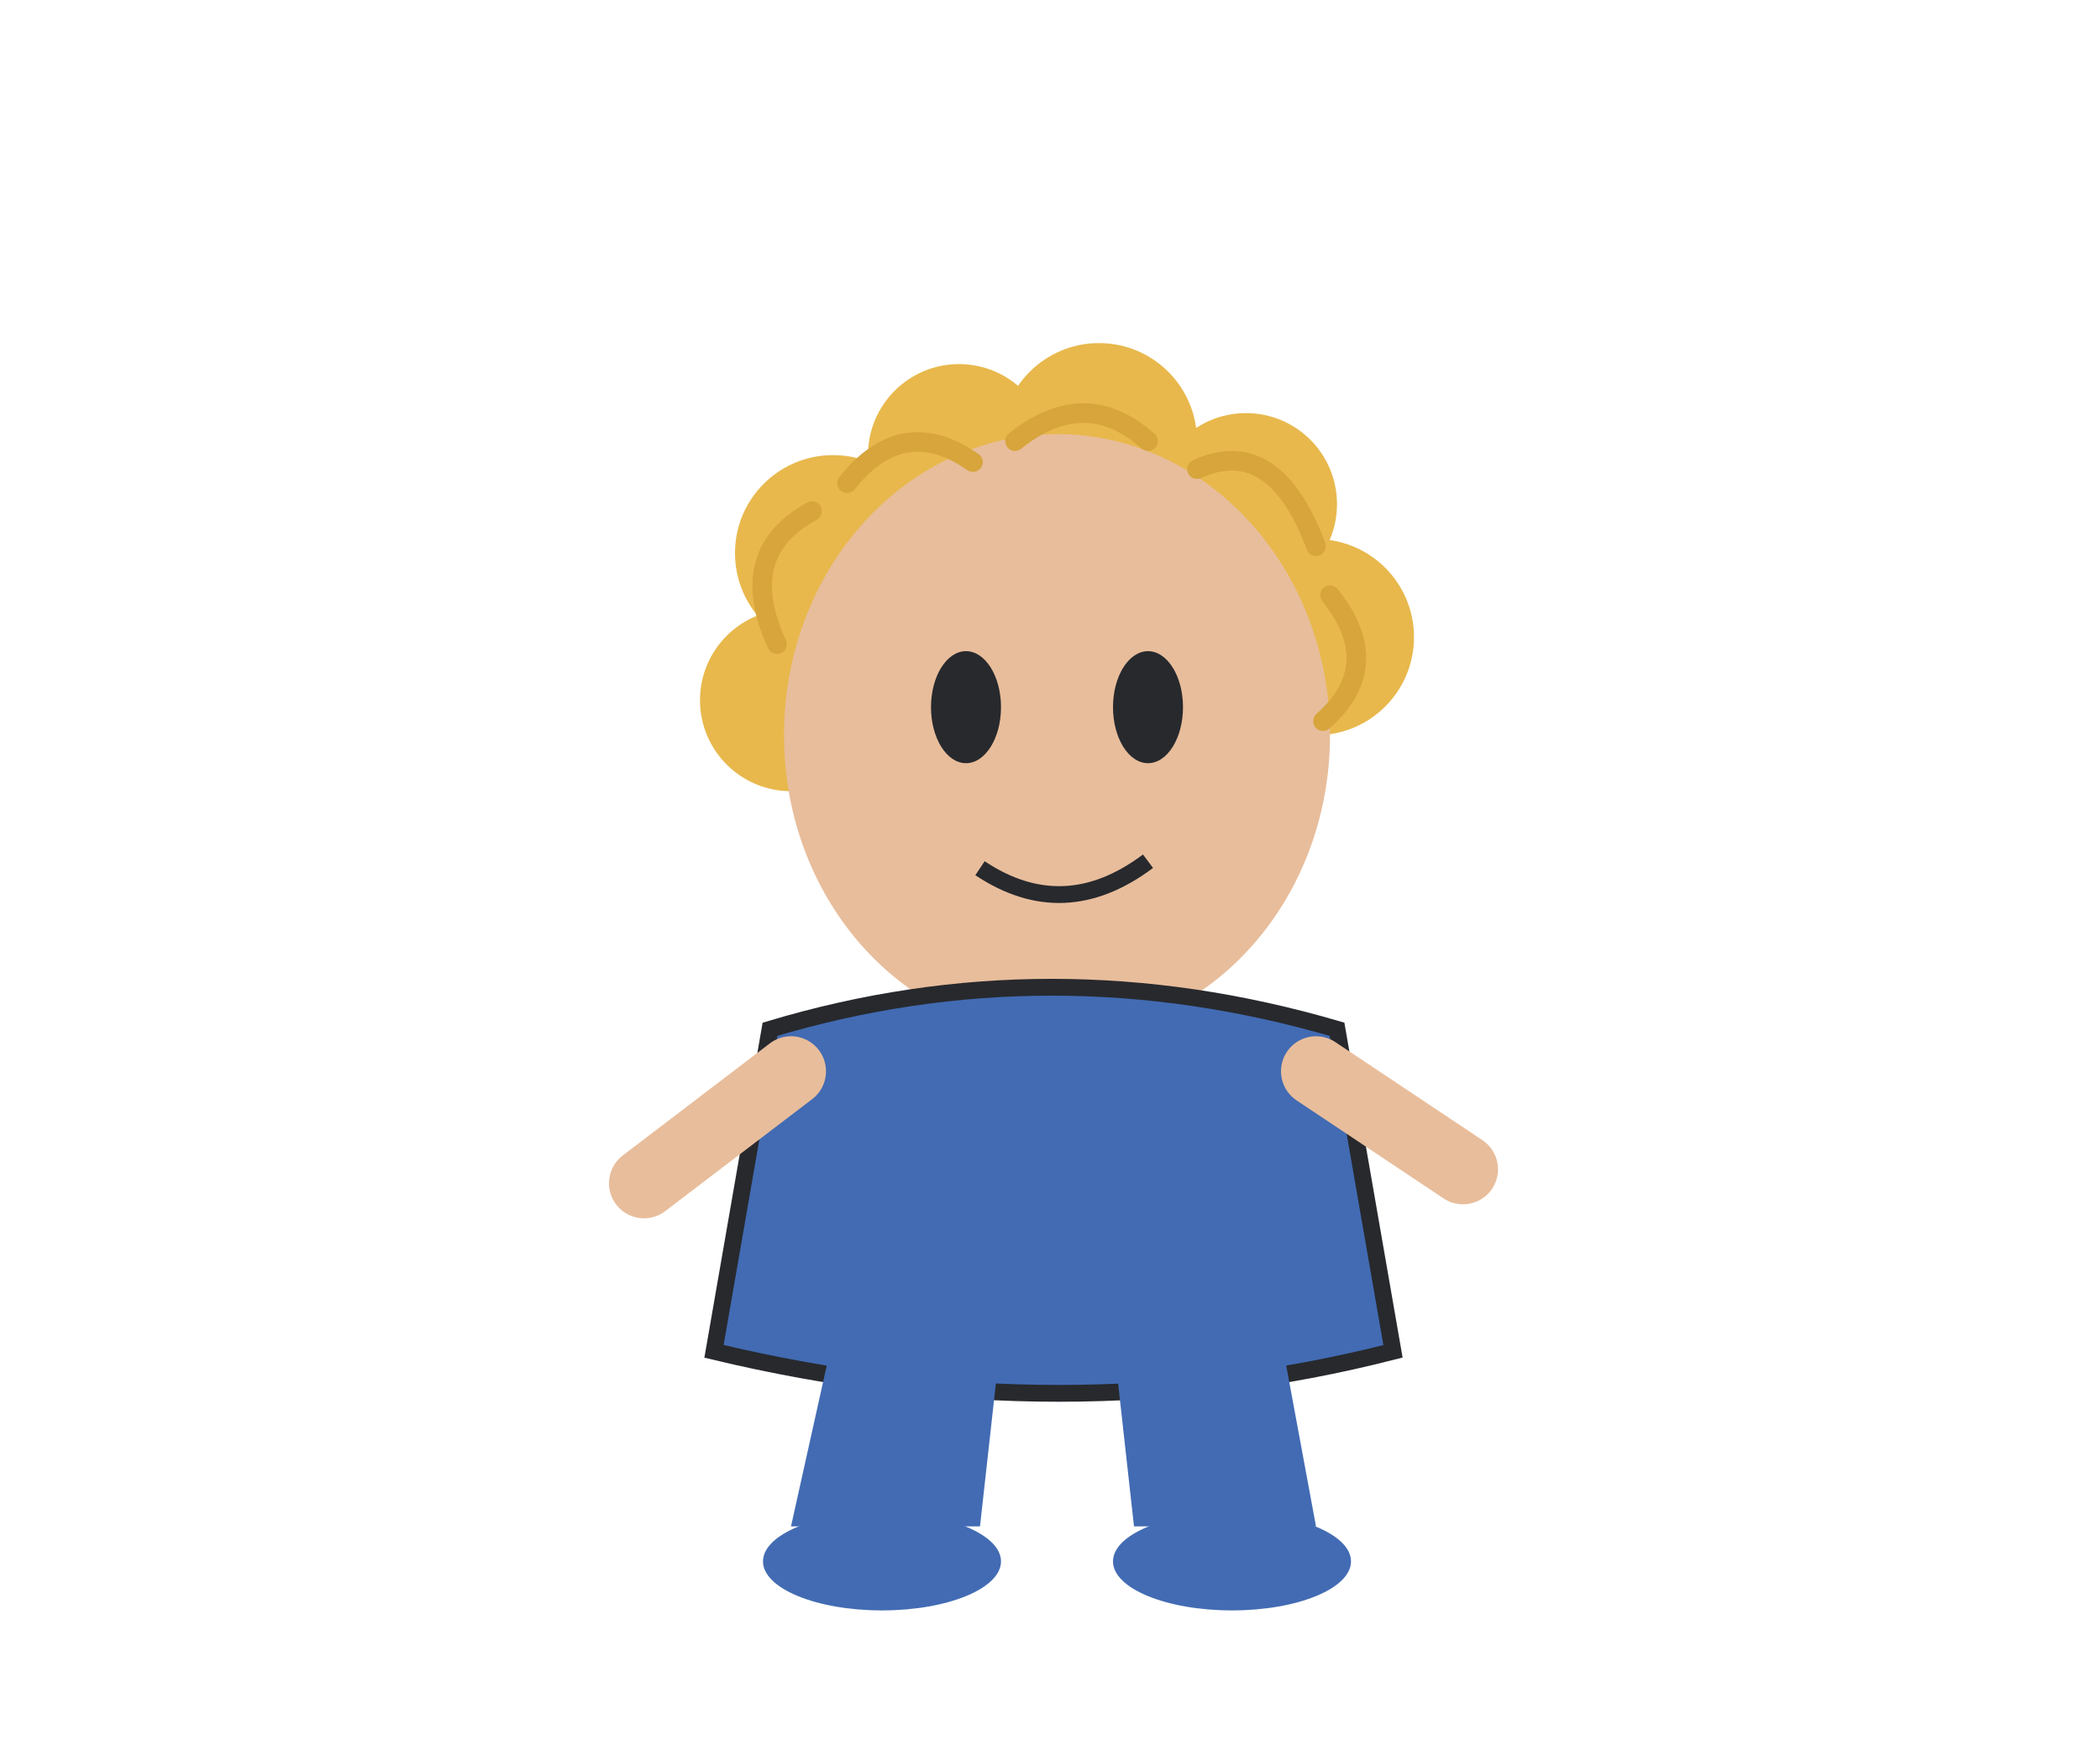
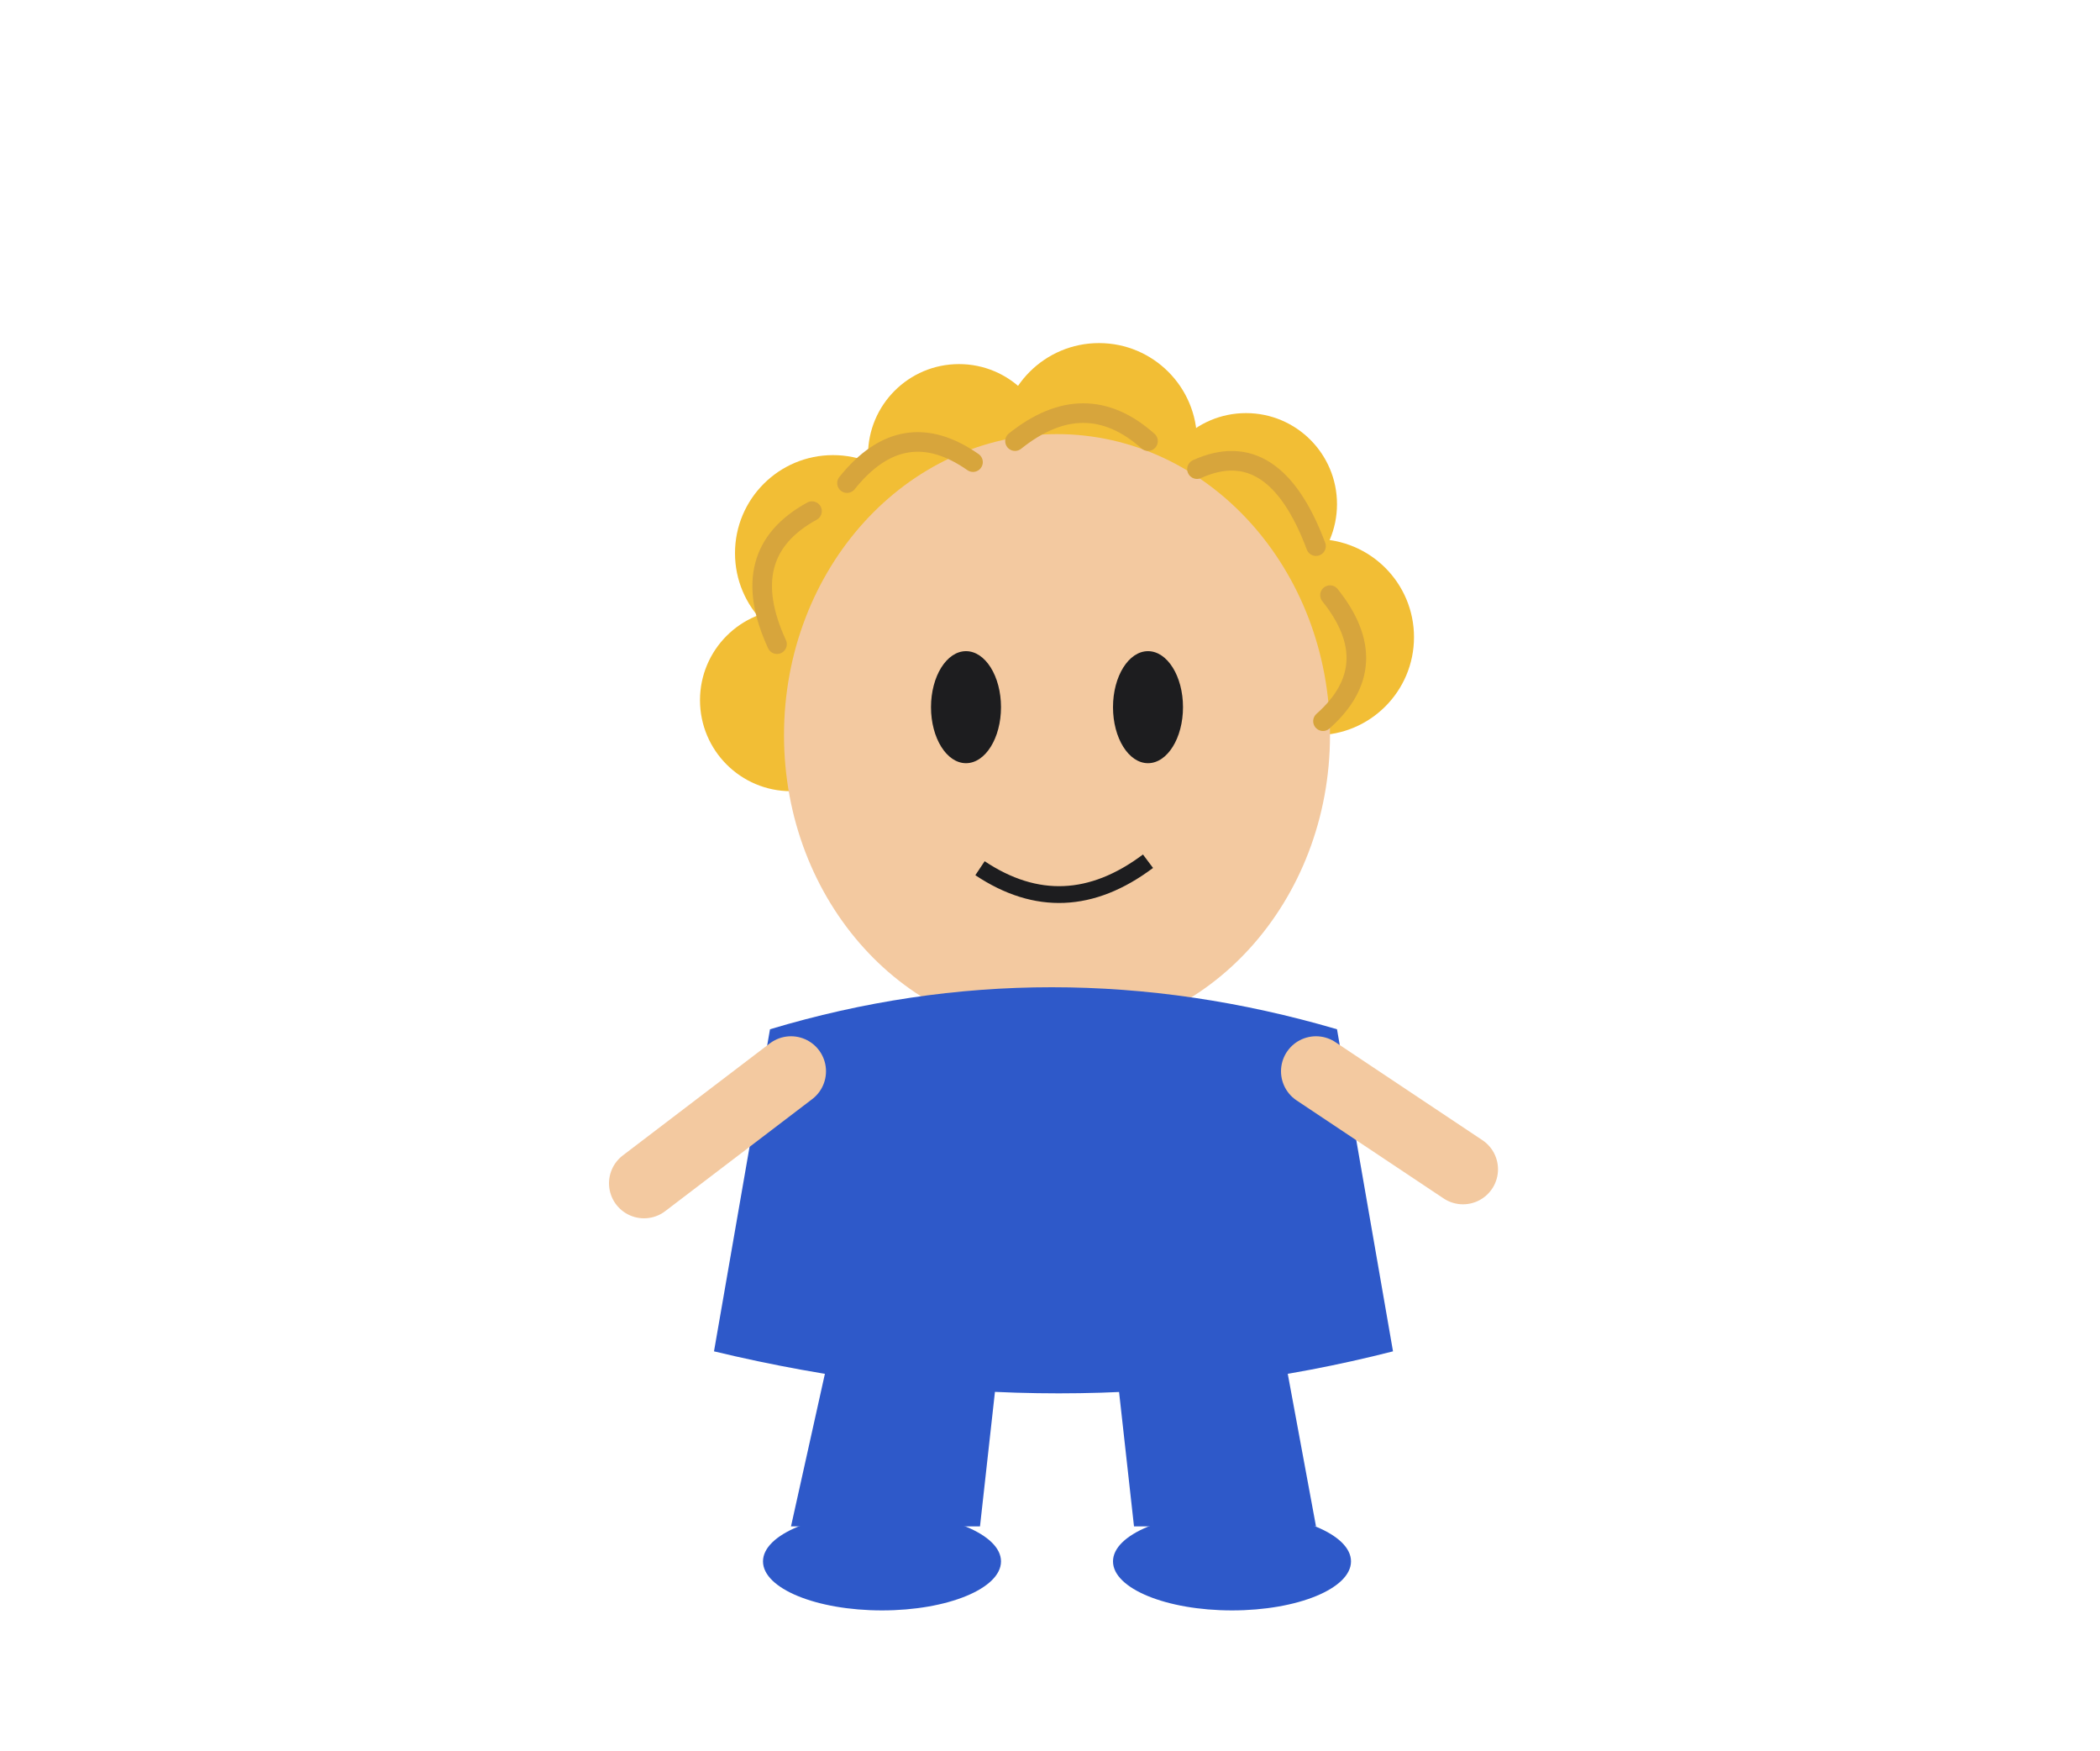
- <svg xmlns="http://www.w3.org/2000/svg" width="300" height="250" viewBox="0 0 300 250">
-   <g fill="#E8B84C">
+ <svg xmlns="http://www.w3.org/2000/svg" width="300" height="250" viewBox="25 0 250 250">
+   <g fill="#F2BE35">
    <circle cx="119" cy="79" r="14" />
    <circle cx="137" cy="65" r="13" />
    <circle cx="157" cy="63" r="14" />
    <circle cx="178" cy="72" r="13" />
    <circle cx="188" cy="91" r="14" />
    <circle cx="113" cy="100" r="13" />
  </g>
-   <ellipse cx="151" cy="105" rx="39" ry="43" fill="#E8BD9B" />
+   <ellipse cx="151" cy="105" rx="39" ry="43" fill="#F3C9A0" />
  <path d="M111 92 Q105 79 116 73 M121 69 Q129 59 139 66 M145 63 Q155 55 164 63 M171 67 Q182 62 188 78 M190 85 Q198 95 189 103" fill="none" stroke="#D7A53C" stroke-width="2.8" stroke-linecap="round" />
-   <ellipse cx="138" cy="101" rx="5" ry="8" fill="#27292D" />
-   <ellipse cx="164" cy="101" rx="5" ry="8" fill="#27292D" />
-   <path d="M140 124 Q152 132 164 123" fill="none" stroke="#27292D" stroke-width="2.4" />
-   <path d="M110 147 Q150 135 191 147 L199 193 Q152 205 102 193Z" fill="#426BB3" stroke="#27292D" stroke-width="2.4" />
-   <path d="M113 153 L92 169 M188 153 L209 167" stroke="#E8BD9B" stroke-width="10" stroke-linecap="round" />
-   <path d="M119 191 L143 191 L140 218 L113 218Z M159 191 L183 191 L188 218 L162 218Z" fill="#426BB3" />
-   <ellipse cx="126" cy="223" rx="17" ry="7" fill="#426BB3" />
-   <ellipse cx="176" cy="223" rx="17" ry="7" fill="#426BB3" />
+   <ellipse cx="138" cy="101" rx="5" ry="8" fill="#1D1D1F" />
+   <ellipse cx="164" cy="101" rx="5" ry="8" fill="#1D1D1F" />
+   <path d="M140 124 Q152 132 164 123" fill="none" stroke="#1D1D1F" stroke-width="2.4" />
+   <path d="M110 147 Q150 135 191 147 L199 193 Q152 205 102 193Z" fill="#2E59C9" />
+   <path d="M113 153 L92 169 M188 153 L209 167" stroke="#F3C9A0" stroke-width="10" stroke-linecap="round" />
+   <path d="M119 191 L143 191 L140 218 L113 218Z M159 191 L183 191 L188 218 L162 218Z" fill="#2E59C9" />
+   <ellipse cx="126" cy="223" rx="17" ry="7" fill="#2E59C9" />
+   <ellipse cx="176" cy="223" rx="17" ry="7" fill="#2E59C9" />
</svg>
